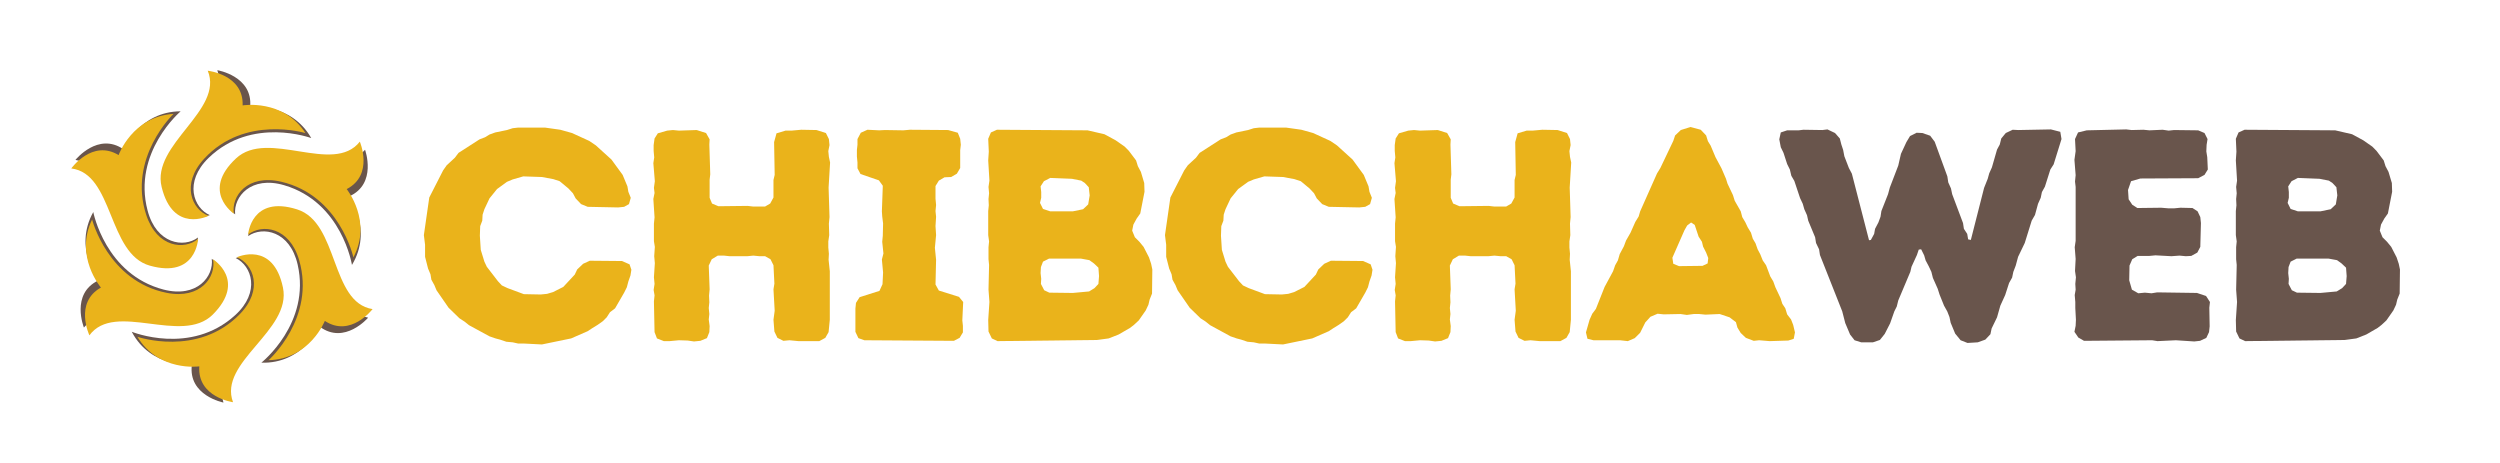
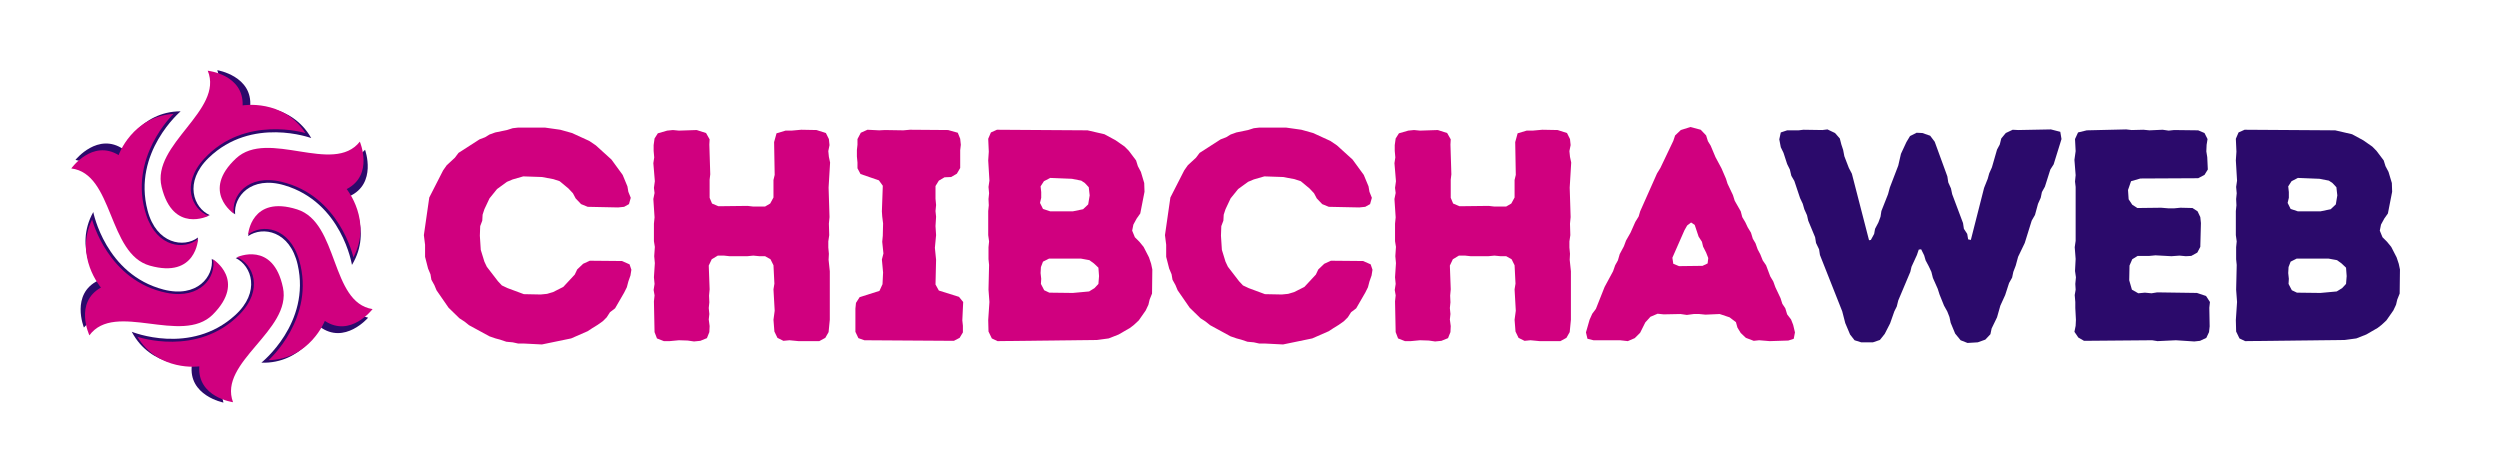
<svg xmlns="http://www.w3.org/2000/svg" width="1080" zoomAndPan="magnify" viewBox="0 0 810 150" height="200" preserveAspectRatio="xMidYMid meet" version="1.2">
  <defs>
    <clipPath id="d1f30017af">
      <path d="M 42 82 L 91 82 L 91 130.598 L 42 130.598 Z M 42 82 " />
    </clipPath>
    <clipPath id="0cf073189b">
      <path d="M 53 22.738 L 101 22.738 L 101 71 L 53 71 Z M 53 22.738 " />
    </clipPath>
    <clipPath id="c74ffc6709">
      <path d="M 44 82 L 92 82 L 92 131 L 44 131 Z M 44 82 " />
    </clipPath>
    <clipPath id="329c2a8fec">
      <path d="M 15 25.934 L 122.68 19.715 L 128.898 127.395 L 21.219 133.613 Z M 15 25.934 " />
    </clipPath>
    <clipPath id="180f3c4478">
      <path d="M 15 25.934 L 122.68 19.715 L 128.898 127.395 L 21.219 133.613 Z M 15 25.934 " />
    </clipPath>
    <clipPath id="1e5b2bfe81">
      <path d="M 80 66 L 121 66 L 121 117 L 80 117 Z M 80 66 " />
    </clipPath>
    <clipPath id="fd71c7bca9">
      <path d="M 15 25.934 L 122.68 19.715 L 128.898 127.395 L 21.219 133.613 Z M 15 25.934 " />
    </clipPath>
    <clipPath id="c562e517ec">
      <path d="M 15 25.934 L 122.68 19.715 L 128.898 127.395 L 21.219 133.613 Z M 15 25.934 " />
    </clipPath>
    <clipPath id="dfde9d2d2e">
      <path d="M 71 45 L 118 45 L 118 84 L 71 84 Z M 71 45 " />
    </clipPath>
    <clipPath id="0a6136c092">
      <path d="M 15 25.934 L 122.68 19.715 L 128.898 127.395 L 21.219 133.613 Z M 15 25.934 " />
    </clipPath>
    <clipPath id="0bbbe1eea6">
      <path d="M 15 25.934 L 122.68 19.715 L 128.898 127.395 L 21.219 133.613 Z M 15 25.934 " />
    </clipPath>
    <clipPath id="15df61c514">
      <path d="M 52 22 L 99 22 L 99 72 L 52 72 Z M 52 22 " />
    </clipPath>
    <clipPath id="e3dd9c04ae">
      <path d="M 15 25.934 L 122.68 19.715 L 128.898 127.395 L 21.219 133.613 Z M 15 25.934 " />
    </clipPath>
    <clipPath id="69e8363e35">
      <path d="M 15 25.934 L 122.68 19.715 L 128.898 127.395 L 21.219 133.613 Z M 15 25.934 " />
    </clipPath>
    <clipPath id="24e1af1215">
      <path d="M 23 36 L 65 36 L 65 87 L 23 87 Z M 23 36 " />
    </clipPath>
    <clipPath id="4d633b1153">
      <path d="M 15 25.934 L 122.68 19.715 L 128.898 127.395 L 21.219 133.613 Z M 15 25.934 " />
    </clipPath>
    <clipPath id="23f23fd1c2">
      <path d="M 15 25.934 L 122.68 19.715 L 128.898 127.395 L 21.219 133.613 Z M 15 25.934 " />
    </clipPath>
    <clipPath id="a62b43d052">
      <path d="M 27 71 L 74 71 L 74 109 L 27 109 Z M 27 71 " />
    </clipPath>
    <clipPath id="e989f1738d">
      <path d="M 15 25.934 L 122.68 19.715 L 128.898 127.395 L 21.219 133.613 Z M 15 25.934 " />
    </clipPath>
    <clipPath id="9f08c112e8">
      <path d="M 15 25.934 L 122.68 19.715 L 128.898 127.395 L 21.219 133.613 Z M 15 25.934 " />
    </clipPath>
  </defs>
  <g id="f6cb3faca6">
    <g clip-rule="nonzero" clip-path="url(#d1f30017af)">
-       <path style=" stroke:none;fill-rule:evenodd;fill:#69554c;fill-opacity:1;" d="M 42.688 107.492 C 42.688 107.492 61.734 115.281 76.16 102.145 C 84.512 94.57 81.531 86.109 76.375 83.609 C 76.375 83.609 88.383 78.828 90.691 94.301 C 92.785 108.352 68.289 117.16 72.398 130.43 C 72.398 130.43 60.902 128.176 62.164 118.211 C 62.137 118.234 48.867 119.285 42.688 107.492 Z M 42.688 107.492 " />
+       <path style=" stroke:none;fill-rule:evenodd;fill:#2B0A6B;fill-opacity:1;" d="M 42.688 107.492 C 42.688 107.492 61.734 115.281 76.16 102.145 C 84.512 94.57 81.531 86.109 76.375 83.609 C 76.375 83.609 88.383 78.828 90.691 94.301 C 92.785 108.352 68.289 117.16 72.398 130.43 C 72.398 130.43 60.902 128.176 62.164 118.211 C 62.137 118.234 48.867 119.285 42.688 107.492 Z M 42.688 107.492 " />
    </g>
-     <path style=" stroke:none;fill-rule:evenodd;fill:#69554c;fill-opacity:1;" d="M 84.676 117.512 C 84.676 117.512 100.793 104.75 96.441 85.73 C 93.941 74.773 85.105 73.215 80.402 76.492 C 80.402 76.492 82.121 63.68 96.734 69.266 C 110.031 74.344 105.68 99.996 119.273 102.926 C 119.273 102.926 111.645 111.844 103.613 105.852 C 103.613 105.852 98.023 117.941 84.676 117.512 Z M 84.676 117.512 " />
-     <path style=" stroke:none;fill-rule:evenodd;fill:#69554c;fill-opacity:1;" d="M 114.035 85.84 C 114.035 85.84 110.812 65.531 92.113 60.023 C 81.316 56.828 75.621 63.758 76.184 69.453 C 76.184 69.453 65.871 61.637 77.906 51.645 C 88.812 42.562 109.066 58.922 118.277 48.527 C 118.277 48.527 122.281 59.543 113.148 63.625 C 113.148 63.652 120.938 74.422 114.035 85.84 Z M 114.035 85.84 " />
+     <path style=" stroke:none;fill-rule:evenodd;fill:#2B0A6B;fill-opacity:1;" d="M 84.676 117.512 C 84.676 117.512 100.793 104.75 96.441 85.73 C 93.941 74.773 85.105 73.215 80.402 76.492 C 80.402 76.492 82.121 63.68 96.734 69.266 C 110.031 74.344 105.68 99.996 119.273 102.926 C 119.273 102.926 111.645 111.844 103.613 105.852 C 103.613 105.852 98.023 117.941 84.676 117.512 Z M 84.676 117.512 " />
+     <path style=" stroke:none;fill-rule:evenodd;fill:#2B0A6B;fill-opacity:1;" d="M 114.035 85.84 C 114.035 85.84 110.812 65.531 92.113 60.023 C 81.316 56.828 75.621 63.758 76.184 69.453 C 76.184 69.453 65.871 61.637 77.906 51.645 C 88.812 42.562 109.066 58.922 118.277 48.527 C 118.277 48.527 122.281 59.543 113.148 63.625 C 113.148 63.652 120.938 74.422 114.035 85.84 Z M 114.035 85.84 " />
    <g clip-rule="nonzero" clip-path="url(#0cf073189b)">
-       <path style=" stroke:none;fill-rule:evenodd;fill:#69554c;fill-opacity:1;" d="M 100.844 44.738 C 100.844 44.738 81.559 37.594 67.59 51.16 C 59.504 59.004 62.727 67.387 67.965 69.695 C 67.965 69.695 56.121 74.852 53.324 59.461 C 50.746 45.465 74.949 35.875 70.41 22.738 C 70.41 22.738 81.988 24.648 81.047 34.613 C 81.02 34.613 94.266 33.137 100.844 44.738 Z M 100.844 44.738 " />
+       <path style=" stroke:none;fill-rule:evenodd;fill:#2B0A6B;fill-opacity:1;" d="M 100.844 44.738 C 100.844 44.738 81.559 37.594 67.59 51.16 C 59.504 59.004 62.727 67.387 67.965 69.695 C 67.965 69.695 56.121 74.852 53.324 59.461 C 50.746 45.465 74.949 35.875 70.41 22.738 C 70.41 22.738 81.988 24.648 81.047 34.613 C 81.02 34.613 94.266 33.137 100.844 44.738 Z M 100.844 44.738 " />
    </g>
-     <path style=" stroke:none;fill-rule:evenodd;fill:#69554c;fill-opacity:1;" d="M 58.535 36.062 C 58.535 36.062 42.848 49.359 47.82 68.219 C 50.691 79.098 59.586 80.387 64.152 76.949 C 64.152 76.949 62.836 89.816 48.035 84.711 C 34.602 80.09 38.094 54.277 24.449 51.805 C 24.449 51.805 31.754 42.672 40 48.367 C 39.977 48.367 45.188 36.117 58.535 36.062 Z M 58.535 36.062 " />
-     <path style=" stroke:none;fill-rule:evenodd;fill:#69554c;fill-opacity:1;" d="M 30.223 68.703 C 30.223 68.703 34.117 88.902 52.977 93.816 C 63.883 96.637 69.336 89.52 68.609 83.852 C 68.609 83.852 79.168 91.293 67.48 101.715 C 56.844 111.117 36.078 95.402 27.188 106.121 C 27.188 106.121 22.809 95.242 31.809 90.891 C 31.836 90.863 23.723 80.332 30.223 68.703 Z M 30.223 68.703 " />
+     <path style=" stroke:none;fill-rule:evenodd;fill:#2B0A6B;fill-opacity:1;" d="M 58.535 36.062 C 58.535 36.062 42.848 49.359 47.82 68.219 C 50.691 79.098 59.586 80.387 64.152 76.949 C 64.152 76.949 62.836 89.816 48.035 84.711 C 34.602 80.09 38.094 54.277 24.449 51.805 C 24.449 51.805 31.754 42.672 40 48.367 C 39.977 48.367 45.188 36.117 58.535 36.062 Z M 58.535 36.062 " />
+     <path style=" stroke:none;fill-rule:evenodd;fill:#2B0A6B;fill-opacity:1;" d="M 30.223 68.703 C 30.223 68.703 34.117 88.902 52.977 93.816 C 63.883 96.637 69.336 89.52 68.609 83.852 C 68.609 83.852 79.168 91.293 67.48 101.715 C 56.844 111.117 36.078 95.402 27.188 106.121 C 27.188 106.121 22.809 95.242 31.809 90.891 C 31.836 90.863 23.723 80.332 30.223 68.703 Z M 30.223 68.703 " />
    <g clip-rule="nonzero" clip-path="url(#c74ffc6709)">
      <g clip-rule="nonzero" clip-path="url(#329c2a8fec)">
        <g clip-rule="nonzero" clip-path="url(#180f3c4478)">
-           <path style=" stroke:none;fill-rule:evenodd;fill:#eab31b;fill-opacity:1;" d="M 44.52 109.121 C 44.52 109.121 63.98 115.801 77.625 101.855 C 85.527 93.812 82.062 85.535 76.77 83.34 C 76.77 83.34 88.484 77.871 91.68 93.188 C 94.582 107.09 70.633 117.301 75.5 130.312 C 75.5 130.312 63.895 128.723 64.578 118.699 C 64.555 118.727 51.367 120.539 44.52 109.121 Z M 44.52 109.121 " />
+           <path style=" stroke:none;fill-rule:evenodd;fill:#D0007F;fill-opacity:1;" d="M 44.52 109.121 C 44.52 109.121 63.98 115.801 77.625 101.855 C 85.527 93.812 82.062 85.535 76.77 83.34 C 76.77 83.34 88.484 77.871 91.68 93.188 C 94.582 107.09 70.633 117.301 75.5 130.312 C 75.5 130.312 63.895 128.723 64.578 118.699 C 64.555 118.727 51.367 120.539 44.52 109.121 Z M 44.52 109.121 " />
        </g>
      </g>
    </g>
    <g clip-rule="nonzero" clip-path="url(#1e5b2bfe81)">
      <g clip-rule="nonzero" clip-path="url(#fd71c7bca9)">
        <g clip-rule="nonzero" clip-path="url(#c562e517ec)">
-           <path style=" stroke:none;fill-rule:evenodd;fill:#eab31b;fill-opacity:1;" d="M 87.012 116.703 C 87.012 116.703 102.367 103.035 96.926 84.301 C 93.801 73.504 84.887 72.457 80.383 76 C 80.383 76 81.359 63.109 96.273 67.844 C 109.84 72.145 106.973 98.008 120.711 100.148 C 120.711 100.148 113.609 109.492 105.246 103.973 C 105.246 103.973 100.367 116.363 87.012 116.703 Z M 87.012 116.703 " />
+           <path style=" stroke:none;fill-rule:evenodd;fill:#D0007F;fill-opacity:1;" d="M 87.012 116.703 C 87.012 116.703 102.367 103.035 96.926 84.301 C 93.801 73.504 84.887 72.457 80.383 76 C 80.383 76 81.359 63.109 96.273 67.844 C 109.84 72.145 106.973 98.008 120.711 100.148 C 120.711 100.148 113.609 109.492 105.246 103.973 C 105.246 103.973 100.367 116.363 87.012 116.703 Z M 87.012 116.703 " />
        </g>
      </g>
    </g>
    <g clip-rule="nonzero" clip-path="url(#dfde9d2d2e)">
      <g clip-rule="nonzero" clip-path="url(#0a6136c092)">
        <g clip-rule="nonzero" clip-path="url(#0bbbe1eea6)">
-           <path style=" stroke:none;fill-rule:evenodd;fill:#eab31b;fill-opacity:1;" d="M 114.5 83.395 C 114.5 83.395 110.109 63.305 91.125 58.883 C 80.16 56.316 74.875 63.562 75.766 69.215 C 75.766 69.215 65.02 62.008 76.457 51.336 C 86.82 41.645 107.984 56.809 116.586 45.898 C 116.586 45.898 121.215 56.664 112.332 61.266 C 112.336 61.293 120.73 71.598 114.5 83.395 Z M 114.5 83.395 " />
+           <path style=" stroke:none;fill-rule:evenodd;fill:#D0007F;fill-opacity:1;" d="M 114.5 83.395 C 114.5 83.395 110.109 63.305 91.125 58.883 C 80.16 56.316 74.875 63.562 75.766 69.215 C 75.766 69.215 65.02 62.008 76.457 51.336 C 86.82 41.645 107.984 56.809 116.586 45.898 C 116.586 45.898 121.215 56.664 112.332 61.266 C 112.336 61.293 120.73 71.598 114.5 83.395 Z M 114.5 83.395 " />
        </g>
      </g>
    </g>
    <g clip-rule="nonzero" clip-path="url(#15df61c514)">
      <g clip-rule="nonzero" clip-path="url(#e3dd9c04ae)">
        <g clip-rule="nonzero" clip-path="url(#69e8363e35)">
-           <path style=" stroke:none;fill-rule:evenodd;fill:#eab31b;fill-opacity:1;" d="M 98.961 43.121 C 98.961 43.121 79.293 37.102 66.129 51.449 C 58.512 59.746 62.211 67.926 67.574 69.93 C 67.574 69.93 56.047 75.762 52.367 60.559 C 48.988 46.734 72.598 35.766 67.309 22.914 C 67.309 22.914 78.977 24.148 78.613 34.152 C 78.586 34.156 91.723 31.918 98.961 43.121 Z M 98.961 43.121 " />
+           <path style=" stroke:none;fill-rule:evenodd;fill:#D0007F;fill-opacity:1;" d="M 98.961 43.121 C 98.961 43.121 79.293 37.102 66.129 51.449 C 58.512 59.746 62.211 67.926 67.574 69.93 C 67.574 69.93 56.047 75.762 52.367 60.559 C 48.988 46.734 72.598 35.766 67.309 22.914 C 67.309 22.914 78.977 24.148 78.613 34.152 C 78.586 34.156 91.723 31.918 98.961 43.121 Z M 98.961 43.121 " />
        </g>
      </g>
    </g>
    <g clip-rule="nonzero" clip-path="url(#24e1af1215)">
      <g clip-rule="nonzero" clip-path="url(#4d633b1153)">
        <g clip-rule="nonzero" clip-path="url(#23f23fd1c2)">
-           <path style=" stroke:none;fill-rule:evenodd;fill:#eab31b;fill-opacity:1;" d="M 56.223 36.898 C 56.223 36.898 41.328 51.078 47.375 69.617 C 50.871 80.312 59.824 81.09 64.184 77.391 C 64.184 77.391 63.613 90.312 48.543 86.07 C 34.867 82.234 36.863 56.262 23.098 54.578 C 23.098 54.578 29.867 45.039 38.43 50.25 C 38.402 50.25 42.898 37.723 56.223 36.898 Z M 56.223 36.898 " />
+           <path style=" stroke:none;fill-rule:evenodd;fill:#D0007F;fill-opacity:1;" d="M 56.223 36.898 C 56.223 36.898 41.328 51.078 47.375 69.617 C 50.871 80.312 59.824 81.09 64.184 77.391 C 64.184 77.391 63.613 90.312 48.543 86.07 C 34.867 82.234 36.863 56.262 23.098 54.578 C 23.098 54.578 29.867 45.039 38.43 50.25 C 38.402 50.25 42.898 37.723 56.223 36.898 Z M 56.223 36.898 " />
        </g>
      </g>
    </g>
    <g clip-rule="nonzero" clip-path="url(#a62b43d052)">
      <g clip-rule="nonzero" clip-path="url(#e989f1738d)">
        <g clip-rule="nonzero" clip-path="url(#9f08c112e8)">
-           <path style=" stroke:none;fill-rule:evenodd;fill:#eab31b;fill-opacity:1;" d="M 29.84 71.113 C 29.84 71.113 34.891 91.059 54 94.879 C 65.051 97.066 70.086 89.645 69.035 84.027 C 69.035 84.027 80.004 90.848 68.938 101.926 C 58.859 111.926 37.223 97.434 28.965 108.648 C 28.965 108.648 23.969 98.039 32.699 93.176 C 32.727 93.148 24.02 83.102 29.84 71.113 Z M 29.84 71.113 " />
+           <path style=" stroke:none;fill-rule:evenodd;fill:#D0007F;fill-opacity:1;" d="M 29.84 71.113 C 29.84 71.113 34.891 91.059 54 94.879 C 65.051 97.066 70.086 89.645 69.035 84.027 C 69.035 84.027 80.004 90.848 68.938 101.926 C 58.859 111.926 37.223 97.434 28.965 108.648 C 28.965 108.648 23.969 98.039 32.699 93.176 C 32.727 93.148 24.02 83.102 29.84 71.113 Z M 29.84 71.113 " />
        </g>
      </g>
    </g>
-     <g style="fill:#eab31b;fill-opacity:1;">
+     <g style="fill:#D0007F;fill-opacity:1;">
      <g transform="translate(133.8169, 110.336)">
        <path style="stroke:none" d="M 35.906 0.969 L 34.062 0.969 L 32.297 0.578 L 30.25 0.391 L 28.203 -0.297 L 26.734 -0.688 L 24.781 -1.359 L 18.156 -4.969 L 16.688 -6.141 L 15.031 -7.219 L 11.516 -10.641 L 7.609 -16.297 L 6.922 -17.953 L 5.953 -19.703 L 5.656 -21.469 L 4.875 -23.328 L 3.906 -27.125 L 3.906 -31.031 L 3.516 -34.156 L 5.266 -46.344 L 9.75 -55.125 L 10.922 -56.797 L 13.562 -59.234 L 14.734 -60.797 L 21.562 -65.188 L 23.328 -65.859 L 24.781 -66.75 L 26.641 -67.422 L 30.438 -68.203 L 32.297 -68.797 L 33.953 -68.984 L 42.844 -68.984 L 47.719 -68.297 L 51.516 -67.234 L 57.078 -64.688 L 59.234 -63.234 L 64.297 -58.641 L 67.922 -53.672 L 69.469 -49.953 L 69.766 -48.203 L 70.547 -46.25 L 69.969 -44.203 L 68.406 -43.328 L 66.453 -43.125 L 56.594 -43.328 L 54.453 -44.203 L 52.688 -46.062 L 51.812 -47.719 L 50.344 -49.281 L 47.516 -51.625 L 45.469 -52.297 L 41.766 -52.984 L 35.719 -53.188 L 32.297 -52.203 L 30.438 -51.422 L 27.219 -49.078 L 24.781 -46.062 L 23.125 -42.547 L 22.547 -40.781 L 22.438 -38.844 L 21.766 -37.078 L 21.656 -33.953 L 21.953 -29.375 L 23.125 -25.562 L 23.906 -23.906 L 27.516 -19.219 L 28.781 -17.859 L 30.641 -16.984 L 35.906 -15.031 L 41.375 -14.922 L 43.422 -15.125 L 45.375 -15.703 L 48.688 -17.375 L 52.406 -21.375 L 53.188 -23.031 L 55.125 -24.875 L 57.281 -25.859 L 67.719 -25.766 L 70.156 -24.688 L 70.75 -22.938 L 70.453 -21.078 L 69.766 -19.125 L 69.281 -17.266 L 68.406 -15.516 L 65.469 -10.438 L 63.812 -9.172 L 62.75 -7.516 L 61.469 -6.25 L 59.812 -5.078 L 58.062 -4 L 56.594 -3.031 L 51.234 -0.688 L 41.766 1.266 Z M 35.906 0.969 " />
      </g>
    </g>
-     <g style="fill:#eab31b;fill-opacity:1;">
+     <g style="fill:#D0007F;fill-opacity:1;">
      <g transform="translate(204.6527, 110.336)">
        <path style="stroke:none" d="M 7.422 -2.734 L 7.219 -12.688 L 7.422 -14.641 L 7.125 -16.391 L 7.422 -18.344 L 7.219 -20.484 L 7.516 -25.078 L 7.312 -27.328 L 7.516 -30.344 L 7.219 -32.203 L 7.219 -37.859 L 7.422 -39.906 L 7.031 -45.859 L 7.422 -47.812 L 7.219 -49.469 L 7.516 -51.625 L 7.031 -57.469 L 7.312 -59.328 L 7.125 -61.469 L 7.125 -63.328 L 7.422 -65.469 L 8.484 -67.141 L 11.516 -68.016 L 13.375 -68.203 L 15.312 -68.016 L 21.078 -68.203 L 24.109 -67.234 L 25.266 -65.188 L 25.172 -63.516 L 25.469 -53.859 L 25.266 -52.109 L 25.266 -46.25 L 26.047 -44.391 L 28.109 -43.516 L 37.562 -43.625 L 39.328 -43.422 L 43.234 -43.422 L 44.891 -44.391 L 45.953 -46.344 L 45.953 -52.016 L 46.344 -53.672 L 46.156 -64.297 L 46.938 -67.141 L 49.859 -68.016 L 51.812 -68.016 L 54.938 -68.297 L 59.906 -68.203 L 62.938 -67.234 L 63.906 -65.281 L 64.109 -63.328 L 63.719 -61.375 L 63.906 -59.516 L 64.297 -57.672 L 63.812 -49.562 L 64.109 -40 L 63.906 -37.859 L 64.016 -34.156 L 63.719 -32.109 L 63.719 -30.156 L 63.906 -28.109 L 63.812 -26.156 L 64.203 -22.438 L 64.203 -6.734 L 63.812 -2.734 L 62.75 -0.875 L 60.797 0.188 L 54.062 0.188 L 51.125 -0.094 L 49.172 0.094 L 47.234 -0.875 L 46.25 -2.922 L 45.953 -6.734 L 46.344 -9.656 L 45.953 -16.594 L 46.25 -18.438 L 45.953 -24.391 L 44.984 -26.344 L 43.234 -27.328 L 41.375 -27.328 L 39.422 -27.516 L 37.469 -27.328 L 31.719 -27.328 L 29.953 -27.516 L 27.906 -27.516 L 25.953 -26.344 L 24.984 -24.297 L 25.266 -16.594 L 25.078 -14.547 L 25.172 -12.391 L 24.984 -10.531 L 25.172 -8.594 L 24.984 -6.828 L 25.266 -4.688 L 25.172 -2.734 L 24.391 -0.781 L 22.25 0.094 L 20.203 0.297 L 18.156 0 L 15.312 -0.094 L 12.297 0.188 L 10.438 0.188 L 8.203 -0.688 Z M 7.422 -2.734 " />
      </g>
    </g>
-     <g style="fill:#eab31b;fill-opacity:1;">
+     <g style="fill:#D0007F;fill-opacity:1;">
      <g transform="translate(272.4638, 110.336)">
        <path style="stroke:none" d="M 4.688 -2.828 L 4.688 -10.344 L 4.875 -12.203 L 6.047 -14.047 L 12.484 -16.094 L 13.469 -18.25 L 13.656 -22.047 L 13.266 -26.25 L 13.766 -28.203 L 13.375 -32 L 13.562 -33.953 L 13.656 -37.953 L 13.375 -40.203 L 13.266 -41.859 L 13.562 -50.156 L 12.297 -51.906 L 6.344 -53.953 L 5.359 -55.812 L 5.359 -57.672 L 5.172 -59.625 L 5.172 -61.766 L 5.359 -63.422 L 5.359 -65.281 L 6.438 -67.328 L 8.594 -68.297 L 12.391 -68.109 L 14.25 -68.203 L 20.203 -68.109 L 22.344 -68.297 L 34.734 -68.203 L 37.859 -67.328 L 38.641 -65.375 L 38.844 -63.422 L 38.641 -61.672 L 38.641 -55.906 L 37.562 -54.062 L 35.719 -52.984 L 33.562 -52.891 L 31.719 -51.812 L 30.641 -50.062 L 30.641 -45.953 L 30.828 -43.906 L 30.641 -41.953 L 30.828 -40.109 L 30.641 -37.078 L 30.828 -34.156 L 30.438 -30.047 L 30.828 -26.156 L 30.641 -18.156 L 31.719 -16.203 L 38.25 -14.156 L 39.609 -12.484 L 39.328 -6.531 L 39.516 -4.781 L 39.516 -2.641 L 38.453 -0.875 L 36.594 0.094 L 7.609 -0.094 L 5.656 -0.781 Z M 4.688 -2.828 " />
      </g>
    </g>
-     <g style="fill:#eab31b;fill-opacity:1;">
+     <g style="fill:#D0007F;fill-opacity:1;">
      <g transform="translate(313.1503, 110.336)">
        <path style="stroke:none" d="M 7.125 -2.922 L 7.031 -6.641 L 7.422 -12.484 L 7.125 -16.484 L 7.312 -24.484 L 7.125 -26.344 L 7.125 -30.25 L 7.312 -32.109 L 7.031 -34.156 L 7.031 -41.953 L 7.219 -43.812 L 7.125 -45.859 L 7.312 -47.719 L 7.125 -49.766 L 7.422 -51.812 L 7.031 -58.359 L 7.219 -61.188 L 7.031 -65.375 L 7.906 -67.422 L 9.859 -68.297 L 39.219 -68.109 L 44.688 -66.844 L 48.297 -64.891 L 51.234 -62.844 L 52.594 -61.469 L 54.938 -58.359 L 55.516 -56.5 L 56.5 -54.641 L 57.578 -51.031 L 57.672 -48.203 L 56.297 -41.172 L 55.125 -39.516 L 54.062 -37.562 L 53.672 -35.609 L 54.547 -33.469 L 56.016 -32 L 57.375 -30.344 L 59.125 -26.938 L 59.812 -24.875 L 60.203 -23.031 L 60.109 -15.219 L 59.328 -13.266 L 58.938 -11.609 L 58.062 -9.75 L 55.812 -6.531 L 54.25 -5.078 L 52.984 -4.094 L 49.281 -1.953 L 46.062 -0.688 L 42.344 -0.188 L 10.047 0.188 L 8.203 -0.688 Z M 27.125 -41.859 L 34.438 -41.859 L 37.766 -42.547 L 39.422 -44.109 L 39.906 -47.031 L 39.609 -49.672 L 38.344 -51.031 L 37.172 -51.812 L 34.156 -52.406 L 27.125 -52.688 L 25.078 -51.625 L 24 -49.953 L 24.203 -48.109 L 24.203 -46.25 L 23.812 -44.594 L 24.781 -42.641 Z M 26.828 -15.516 L 34.438 -15.422 L 39.719 -15.906 L 41.469 -16.984 L 42.734 -18.344 L 42.938 -20.875 L 42.734 -23.609 L 41.281 -24.984 L 39.812 -26.047 L 37.078 -26.547 L 26.734 -26.547 L 24.781 -25.562 L 24.109 -23.812 L 24 -21.859 L 24.203 -20 L 24.109 -18.344 L 25.172 -16.297 Z M 26.828 -15.516 " />
      </g>
    </g>
-     <g style="fill:#eab31b;fill-opacity:1;">
+     <g style="fill:#D0007F;fill-opacity:1;">
      <g transform="translate(373.9364, 110.336)">
        <path style="stroke:none" d="M 35.906 0.969 L 34.062 0.969 L 32.297 0.578 L 30.25 0.391 L 28.203 -0.297 L 26.734 -0.688 L 24.781 -1.359 L 18.156 -4.969 L 16.688 -6.141 L 15.031 -7.219 L 11.516 -10.641 L 7.609 -16.297 L 6.922 -17.953 L 5.953 -19.703 L 5.656 -21.469 L 4.875 -23.328 L 3.906 -27.125 L 3.906 -31.031 L 3.516 -34.156 L 5.266 -46.344 L 9.75 -55.125 L 10.922 -56.797 L 13.562 -59.234 L 14.734 -60.797 L 21.562 -65.188 L 23.328 -65.859 L 24.781 -66.75 L 26.641 -67.422 L 30.438 -68.203 L 32.297 -68.797 L 33.953 -68.984 L 42.844 -68.984 L 47.719 -68.297 L 51.516 -67.234 L 57.078 -64.688 L 59.234 -63.234 L 64.297 -58.641 L 67.922 -53.672 L 69.469 -49.953 L 69.766 -48.203 L 70.547 -46.25 L 69.969 -44.203 L 68.406 -43.328 L 66.453 -43.125 L 56.594 -43.328 L 54.453 -44.203 L 52.688 -46.062 L 51.812 -47.719 L 50.344 -49.281 L 47.516 -51.625 L 45.469 -52.297 L 41.766 -52.984 L 35.719 -53.188 L 32.297 -52.203 L 30.438 -51.422 L 27.219 -49.078 L 24.781 -46.062 L 23.125 -42.547 L 22.547 -40.781 L 22.438 -38.844 L 21.766 -37.078 L 21.656 -33.953 L 21.953 -29.375 L 23.125 -25.562 L 23.906 -23.906 L 27.516 -19.219 L 28.781 -17.859 L 30.641 -16.984 L 35.906 -15.031 L 41.375 -14.922 L 43.422 -15.125 L 45.375 -15.703 L 48.688 -17.375 L 52.406 -21.375 L 53.188 -23.031 L 55.125 -24.875 L 57.281 -25.859 L 67.719 -25.766 L 70.156 -24.688 L 70.75 -22.938 L 70.453 -21.078 L 69.766 -19.125 L 69.281 -17.266 L 68.406 -15.516 L 65.469 -10.438 L 63.812 -9.172 L 62.75 -7.516 L 61.469 -6.25 L 59.812 -5.078 L 58.062 -4 L 56.594 -3.031 L 51.234 -0.688 L 41.766 1.266 Z M 35.906 0.969 " />
      </g>
    </g>
-     <g style="fill:#eab31b;fill-opacity:1;">
+     <g style="fill:#D0007F;fill-opacity:1;">
      <g transform="translate(444.7722, 110.336)">
        <path style="stroke:none" d="M 7.422 -2.734 L 7.219 -12.688 L 7.422 -14.641 L 7.125 -16.391 L 7.422 -18.344 L 7.219 -20.484 L 7.516 -25.078 L 7.312 -27.328 L 7.516 -30.344 L 7.219 -32.203 L 7.219 -37.859 L 7.422 -39.906 L 7.031 -45.859 L 7.422 -47.812 L 7.219 -49.469 L 7.516 -51.625 L 7.031 -57.469 L 7.312 -59.328 L 7.125 -61.469 L 7.125 -63.328 L 7.422 -65.469 L 8.484 -67.141 L 11.516 -68.016 L 13.375 -68.203 L 15.312 -68.016 L 21.078 -68.203 L 24.109 -67.234 L 25.266 -65.188 L 25.172 -63.516 L 25.469 -53.859 L 25.266 -52.109 L 25.266 -46.25 L 26.047 -44.391 L 28.109 -43.516 L 37.562 -43.625 L 39.328 -43.422 L 43.234 -43.422 L 44.891 -44.391 L 45.953 -46.344 L 45.953 -52.016 L 46.344 -53.672 L 46.156 -64.297 L 46.938 -67.141 L 49.859 -68.016 L 51.812 -68.016 L 54.938 -68.297 L 59.906 -68.203 L 62.938 -67.234 L 63.906 -65.281 L 64.109 -63.328 L 63.719 -61.375 L 63.906 -59.516 L 64.297 -57.672 L 63.812 -49.562 L 64.109 -40 L 63.906 -37.859 L 64.016 -34.156 L 63.719 -32.109 L 63.719 -30.156 L 63.906 -28.109 L 63.812 -26.156 L 64.203 -22.438 L 64.203 -6.734 L 63.812 -2.734 L 62.75 -0.875 L 60.797 0.188 L 54.062 0.188 L 51.125 -0.094 L 49.172 0.094 L 47.234 -0.875 L 46.25 -2.922 L 45.953 -6.734 L 46.344 -9.656 L 45.953 -16.594 L 46.25 -18.438 L 45.953 -24.391 L 44.984 -26.344 L 43.234 -27.328 L 41.375 -27.328 L 39.422 -27.516 L 37.469 -27.328 L 31.719 -27.328 L 29.953 -27.516 L 27.906 -27.516 L 25.953 -26.344 L 24.984 -24.297 L 25.266 -16.594 L 25.078 -14.547 L 25.172 -12.391 L 24.984 -10.531 L 25.172 -8.594 L 24.984 -6.828 L 25.266 -4.688 L 25.172 -2.734 L 24.391 -0.781 L 22.25 0.094 L 20.203 0.297 L 18.156 0 L 15.312 -0.094 L 12.297 0.188 L 10.438 0.188 L 8.203 -0.688 Z M 7.422 -2.734 " />
      </g>
    </g>
-     <g style="fill:#eab31b;fill-opacity:1;">
+     <g style="fill:#D0007F;fill-opacity:1;">
      <g transform="translate(512.5833, 110.336)">
        <path style="stroke:none" d="M 1.266 -2.641 L 2.438 -6.734 L 3.312 -8.688 L 4.484 -10.25 L 7.312 -17.375 L 10.047 -22.438 L 10.734 -24.391 L 11.609 -25.953 L 12.203 -28 L 13.562 -30.547 L 14.25 -32.391 L 15.703 -34.938 L 17.266 -38.453 L 18.344 -40.203 L 18.828 -41.859 L 24.297 -54.156 L 25.375 -55.906 L 29.562 -64.688 L 30.156 -66.453 L 32 -68.203 L 35.125 -69.188 L 38.453 -68.297 L 40.203 -66.453 L 40.781 -64.594 L 41.672 -63.141 L 43.234 -59.422 L 45.172 -55.812 L 46.641 -52.406 L 47.125 -50.844 L 48.891 -47.125 L 49.469 -45.281 L 51.422 -41.859 L 51.906 -40 L 52.891 -38.344 L 53.672 -36.688 L 54.734 -34.938 L 55.328 -32.984 L 56.203 -31.516 L 56.891 -29.562 L 57.766 -27.906 L 58.547 -25.953 L 59.625 -24.391 L 60.984 -20.781 L 61.969 -19.125 L 62.641 -17.266 L 64.297 -13.766 L 64.891 -11.906 L 65.859 -10.438 L 66.453 -8.484 L 67.719 -6.828 L 68.406 -5.078 L 68.984 -2.641 L 68.594 -0.578 L 66.844 0 L 60.797 0.188 L 57.375 -0.094 L 55.625 0.094 L 53.078 -0.875 L 51.422 -2.438 L 50.344 -4.203 L 49.859 -5.953 L 47.812 -7.516 L 44.594 -8.594 L 40 -8.391 L 37.953 -8.594 L 36.203 -8.594 L 33.953 -8.297 L 31.906 -8.594 L 26.438 -8.484 L 24.484 -8.688 L 22.156 -7.703 L 20.484 -5.859 L 18.828 -2.531 L 17.078 -0.781 L 14.828 0.188 L 12.297 -0.094 L 3.703 -0.094 L 1.75 -0.578 Z M 31.422 -24.109 L 39.031 -24.203 L 40.688 -24.984 L 40.891 -26.734 L 40.203 -28.5 L 39.219 -30.438 L 38.844 -32 L 37.766 -33.672 L 36.5 -37.469 L 35.328 -38.25 L 34.062 -37.281 L 33.172 -35.719 L 29.266 -26.828 L 29.562 -24.875 Z M 31.422 -24.109 " />
      </g>
    </g>
-     <g style="fill:#69554c;fill-opacity:1;">
+     <g style="fill:#2B0A6B;fill-opacity:1;">
      <g transform="translate(575.6138, 110.336)">
        <path style="stroke:none" d="M 23.812 -1.953 L 22.25 -5.656 L 21.266 -9.469 L 14.047 -27.719 L 13.766 -29.562 L 12.781 -31.609 L 12.484 -33.469 L 10.25 -38.844 L 9.859 -40.594 L 8.984 -42.547 L 8.484 -44.297 L 7.609 -46.156 L 5.75 -51.719 L 4.781 -53.375 L 4.297 -55.422 L 3.422 -57.188 L 2.25 -60.797 L 1.359 -62.641 L 0.875 -65.188 L 1.359 -67.422 L 3.422 -68.109 L 7.125 -68.109 L 8.688 -68.297 L 14.828 -68.203 L 16.484 -68.406 L 18.938 -67.234 L 20.484 -65.469 L 20.984 -63.516 L 21.562 -61.766 L 21.953 -59.719 L 23.422 -55.906 L 24.391 -54.062 L 29.953 -32.5 L 30.547 -32.594 L 31.609 -34.547 L 31.906 -36.203 L 32.984 -38.25 L 33.672 -40.109 L 33.953 -41.953 L 36.109 -47.422 L 36.688 -49.562 L 39.422 -56.688 L 40.297 -60.5 L 42.062 -64.297 L 43.234 -66.25 L 45.375 -67.328 L 47.234 -67.234 L 49.766 -66.359 L 51.234 -64.406 L 55.328 -53.188 L 55.625 -51.234 L 56.5 -49.281 L 56.891 -47.422 L 60.406 -38.062 L 60.688 -36.203 L 61.766 -34.547 L 62.062 -32.781 L 62.938 -32.594 L 67.234 -49.469 L 68.406 -52.406 L 68.891 -54.156 L 69.766 -56.109 L 71.422 -61.859 L 72.312 -63.516 L 72.797 -65.469 L 74.25 -67.234 L 76.5 -68.297 L 78.25 -68.203 L 88.891 -68.406 L 91.922 -67.625 L 92.312 -65.281 L 89.766 -57.078 L 88.703 -55.422 L 86.938 -49.859 L 85.969 -48.109 L 85.578 -46.25 L 84.703 -44.297 L 83.719 -40.688 L 82.656 -38.844 L 80.406 -31.609 L 78.25 -27.125 L 77.484 -24.297 L 76.703 -22.25 L 76.312 -20.391 L 75.328 -18.641 L 74.062 -14.734 L 72.5 -11.312 L 71.422 -7.516 L 69.672 -3.906 L 69.281 -2.047 L 67.625 -0.297 L 65.188 0.578 L 61.859 0.781 L 59.625 -0.094 L 57.859 -2.25 L 56.406 -5.75 L 56.016 -7.609 L 55.328 -9.375 L 54.25 -11.312 L 52.797 -14.922 L 52.203 -16.781 L 50.641 -20.297 L 50.156 -22.25 L 49.281 -24.109 L 48.297 -25.953 L 47.812 -27.609 L 46.844 -29.562 L 46.062 -29.469 L 45.469 -27.719 L 43.719 -23.906 L 43.328 -22.25 L 39.422 -12.984 L 38.938 -11.031 L 38.156 -9.469 L 36.781 -5.562 L 35.031 -2.141 L 33.469 -0.188 L 31.219 0.578 L 27.422 0.578 L 25.266 -0.094 Z M 23.812 -1.953 " />
      </g>
    </g>
-     <g style="fill:#69554c;fill-opacity:1;">
+     <g style="fill:#2B0A6B;fill-opacity:1;">
      <g transform="translate(665.0855, 110.336)">
        <path style="stroke:none" d="M 7.031 -2.828 L 7.422 -4.781 L 7.516 -6.734 L 7.312 -10.531 L 7.312 -12.484 L 7.125 -14.734 L 7.422 -16.484 L 7.312 -18.344 L 7.516 -20.484 L 7.219 -22.547 L 7.422 -26.438 L 7.125 -30.25 L 7.422 -32.297 L 7.422 -49.766 L 7.219 -51.516 L 7.422 -53.578 L 7.031 -58.547 L 7.422 -61.375 L 7.219 -65.281 L 8.203 -67.422 L 11.031 -68.109 L 23.812 -68.406 L 25.562 -68.203 L 29.375 -68.297 L 31.328 -68.109 L 35.609 -68.297 L 37.562 -68.016 L 39.328 -68.203 L 47.125 -68.109 L 49.172 -67.234 L 50.156 -65.281 L 49.859 -63.422 L 49.766 -61.281 L 50.062 -59.422 L 50.25 -55.422 L 49.172 -53.672 L 47.125 -52.594 L 28.391 -52.5 L 25.375 -51.625 L 24.391 -48.781 L 24.594 -45.766 L 25.766 -44 L 27.422 -42.938 L 35.125 -43.031 L 37.375 -42.844 L 39.422 -42.844 L 41.375 -43.031 L 45.281 -42.938 L 46.938 -41.859 L 47.812 -40 L 48.016 -38.062 L 47.812 -30.344 L 46.844 -28.5 L 44.891 -27.422 L 43.125 -27.328 L 41.078 -27.516 L 38.453 -27.328 L 33.281 -27.609 L 31.328 -27.422 L 27.516 -27.422 L 25.766 -26.344 L 24.875 -24.297 L 24.781 -19.516 L 25.656 -16.484 L 27.719 -15.312 L 29.859 -15.516 L 32 -15.312 L 33.859 -15.609 L 46.734 -15.422 L 49.672 -14.438 L 50.938 -12.484 L 50.734 -10.641 L 50.844 -4.594 L 50.641 -2.734 L 49.766 -0.875 L 47.719 0.094 L 45.859 0.297 L 39.906 -0.094 L 33.953 0.188 L 32.203 -0.094 L 10.141 0.094 L 8.297 -0.969 Z M 7.031 -2.828 " />
      </g>
    </g>
-     <g style="fill:#69554c;fill-opacity:1;">
+     <g style="fill:#2B0A6B;fill-opacity:1;">
      <g transform="translate(717.3829, 110.336)">
        <path style="stroke:none" d="M 7.125 -2.922 L 7.031 -6.641 L 7.422 -12.484 L 7.125 -16.484 L 7.312 -24.484 L 7.125 -26.344 L 7.125 -30.25 L 7.312 -32.109 L 7.031 -34.156 L 7.031 -41.953 L 7.219 -43.812 L 7.125 -45.859 L 7.312 -47.719 L 7.125 -49.766 L 7.422 -51.812 L 7.031 -58.359 L 7.219 -61.188 L 7.031 -65.375 L 7.906 -67.422 L 9.859 -68.297 L 39.219 -68.109 L 44.688 -66.844 L 48.297 -64.891 L 51.234 -62.844 L 52.594 -61.469 L 54.938 -58.359 L 55.516 -56.5 L 56.5 -54.641 L 57.578 -51.031 L 57.672 -48.203 L 56.297 -41.172 L 55.125 -39.516 L 54.062 -37.562 L 53.672 -35.609 L 54.547 -33.469 L 56.016 -32 L 57.375 -30.344 L 59.125 -26.938 L 59.812 -24.875 L 60.203 -23.031 L 60.109 -15.219 L 59.328 -13.266 L 58.938 -11.609 L 58.062 -9.75 L 55.812 -6.531 L 54.25 -5.078 L 52.984 -4.094 L 49.281 -1.953 L 46.062 -0.688 L 42.344 -0.188 L 10.047 0.188 L 8.203 -0.688 Z M 27.125 -41.859 L 34.438 -41.859 L 37.766 -42.547 L 39.422 -44.109 L 39.906 -47.031 L 39.609 -49.672 L 38.344 -51.031 L 37.172 -51.812 L 34.156 -52.406 L 27.125 -52.688 L 25.078 -51.625 L 24 -49.953 L 24.203 -48.109 L 24.203 -46.25 L 23.812 -44.594 L 24.781 -42.641 Z M 26.828 -15.516 L 34.438 -15.422 L 39.719 -15.906 L 41.469 -16.984 L 42.734 -18.344 L 42.938 -20.875 L 42.734 -23.609 L 41.281 -24.984 L 39.812 -26.047 L 37.078 -26.547 L 26.734 -26.547 L 24.781 -25.562 L 24.109 -23.812 L 24 -21.859 L 24.203 -20 L 24.109 -18.344 L 25.172 -16.297 Z M 26.828 -15.516 " />
      </g>
    </g>
  </g>
</svg>
